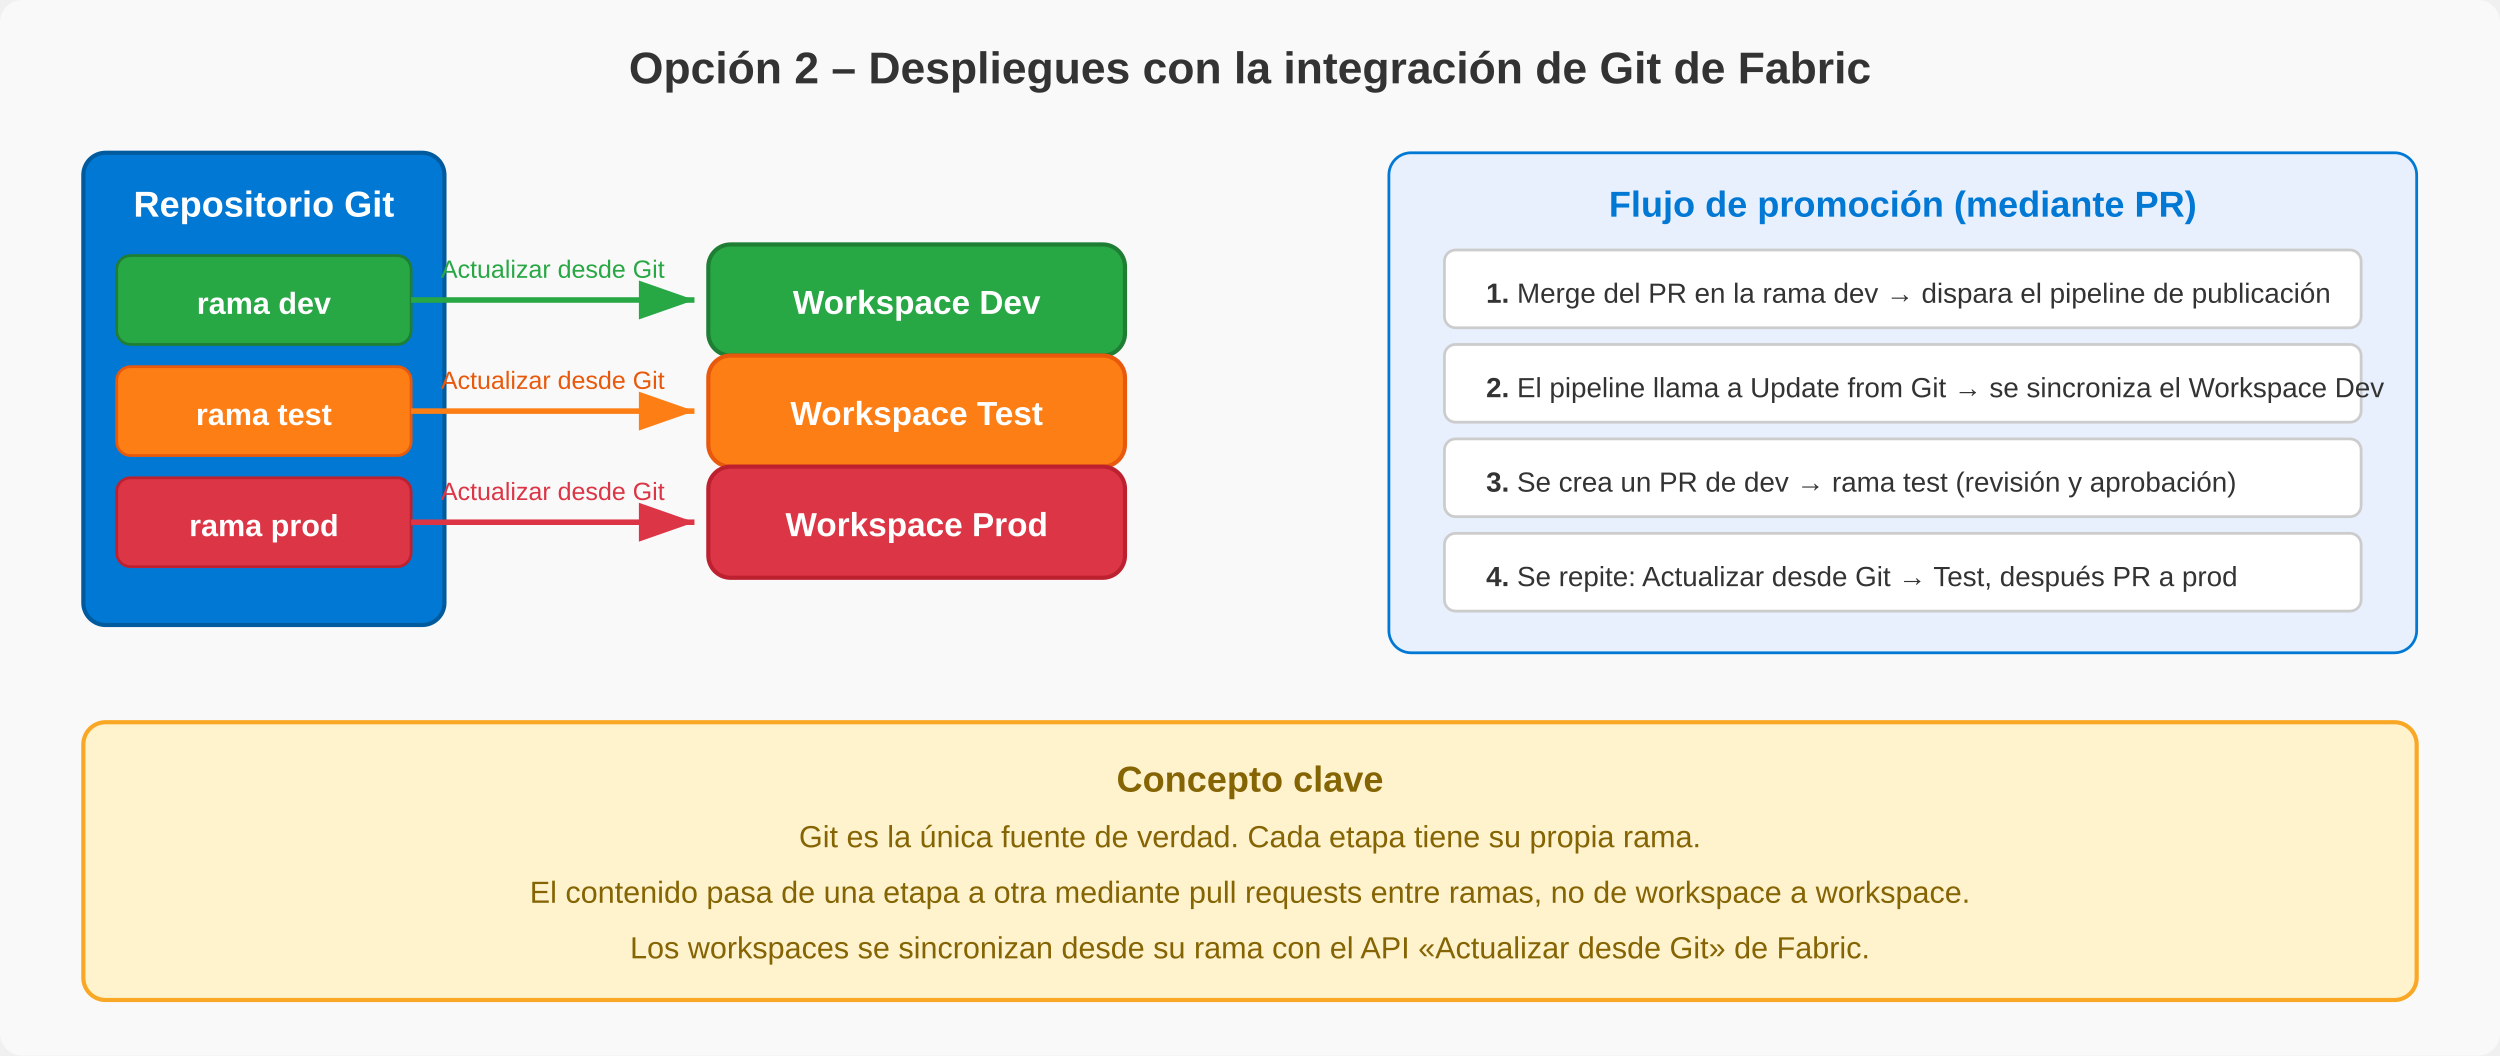
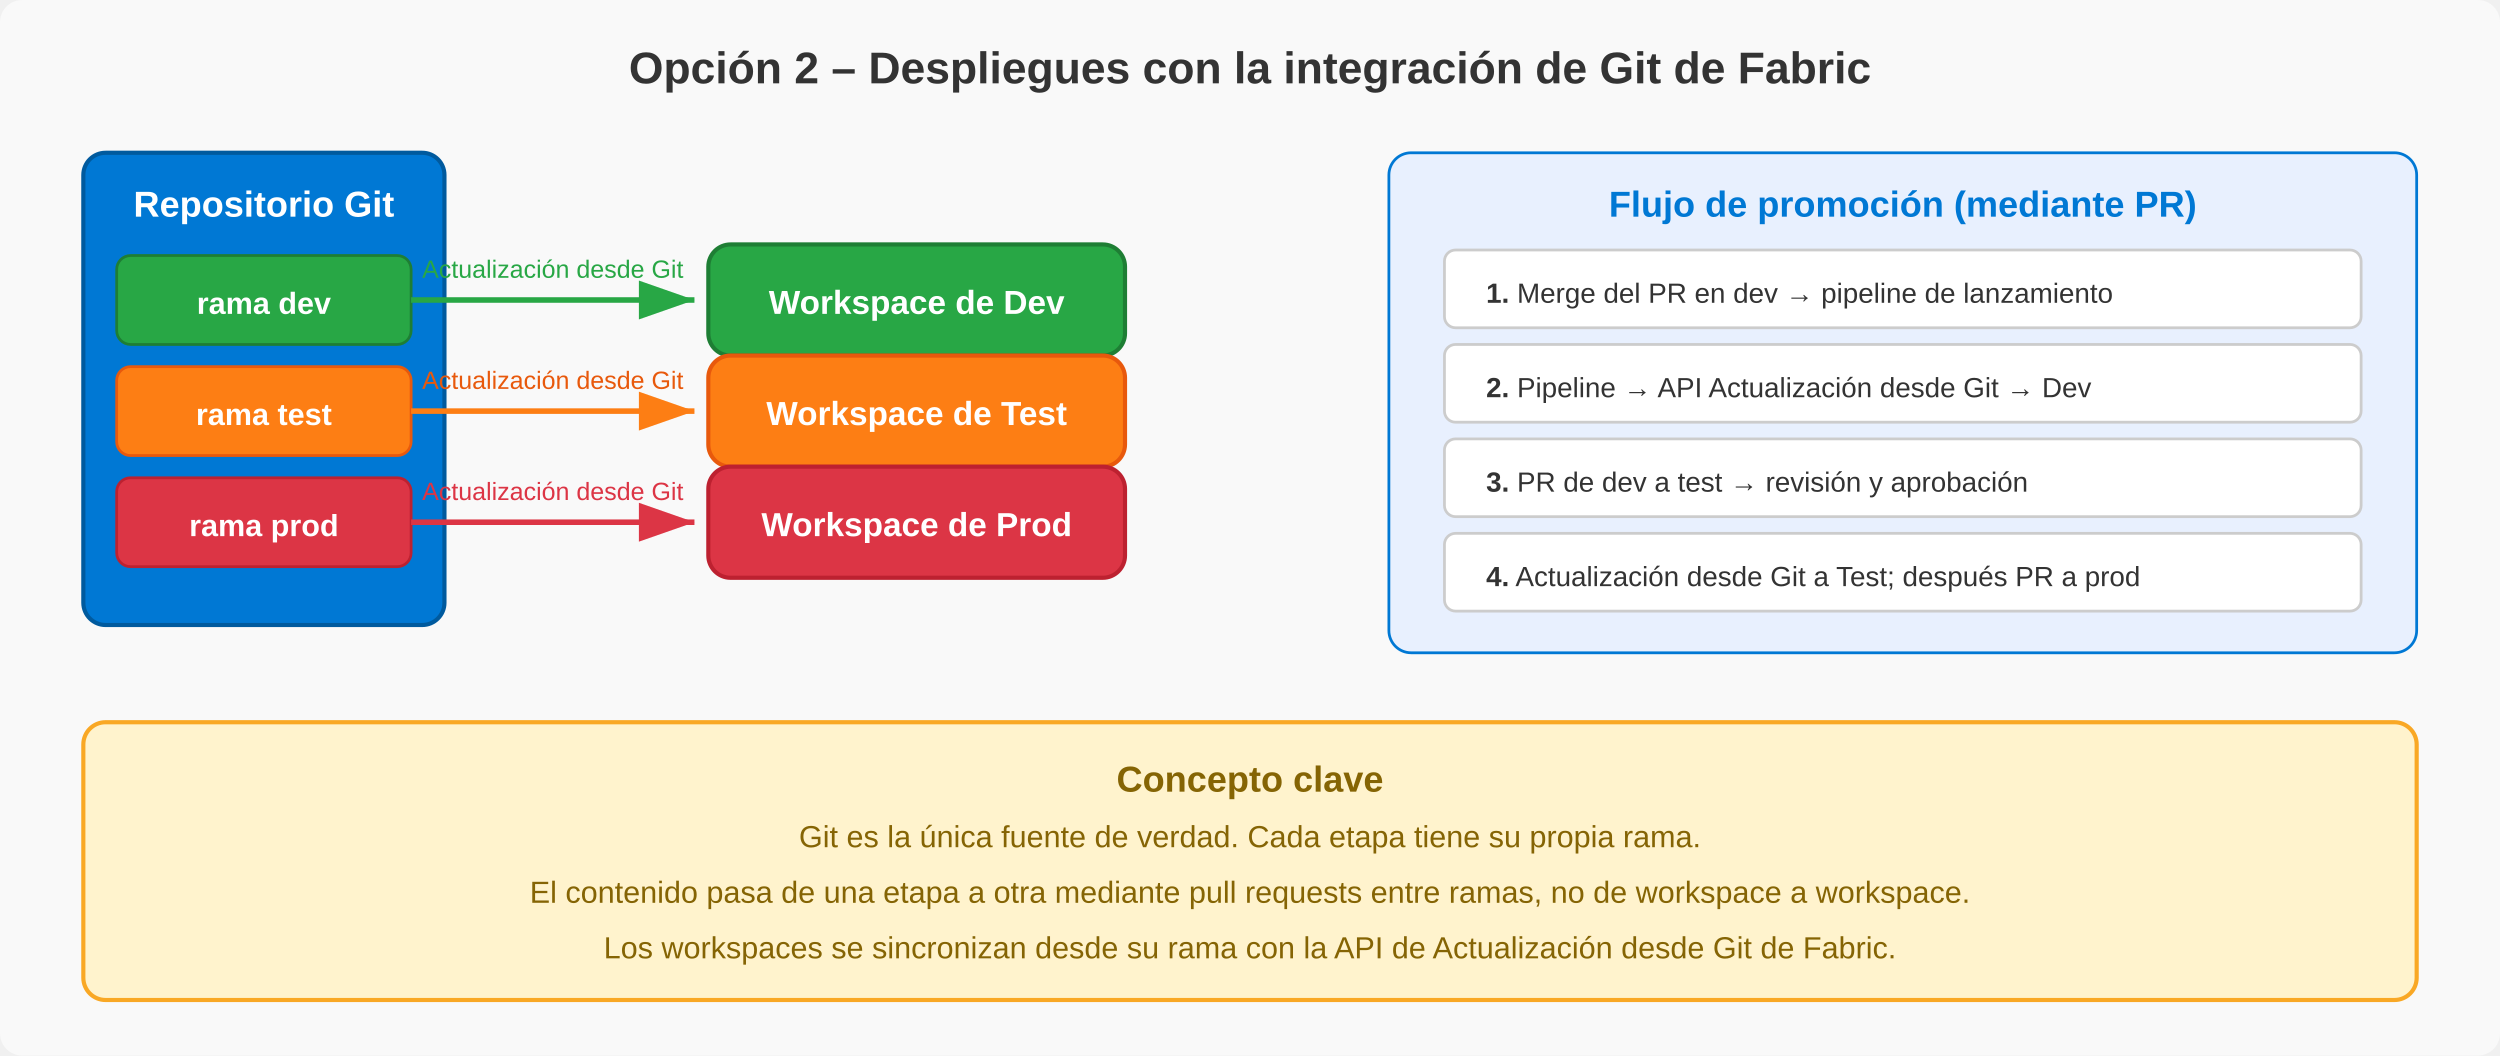
<svg xmlns="http://www.w3.org/2000/svg" viewBox="0 0 900 380" font-family="Segoe UI, Arial, sans-serif">
  <rect width="900" height="380" fill="#f9f9f9" rx="8" />
  <text x="450" y="30" text-anchor="middle" font-size="16" font-weight="bold" fill="#333">Opción 2 – Despliegues con la integración de Git de Fabric</text>
  <rect x="30" y="55" width="130" height="170" rx="8" fill="#0078d4" stroke="#005a9e" stroke-width="1.5" />
  <text x="95" y="78" text-anchor="middle" font-size="13" fill="#fff" font-weight="bold">Repositorio Git</text>
  <rect x="42" y="92" width="106" height="32" rx="5" fill="#28a745" stroke="#1e7e34" stroke-width="1" />
  <text x="95" y="113" text-anchor="middle" font-size="11" fill="#fff" font-weight="bold">rama dev</text>
  <rect x="42" y="132" width="106" height="32" rx="5" fill="#fd7e14" stroke="#e8590c" stroke-width="1" />
  <text x="95" y="153" text-anchor="middle" font-size="11" fill="#fff" font-weight="bold">rama test</text>
  <rect x="42" y="172" width="106" height="32" rx="5" fill="#dc3545" stroke="#bd2130" stroke-width="1" />
  <text x="95" y="193" text-anchor="middle" font-size="11" fill="#fff" font-weight="bold">rama prod</text>
  <line x1="148" y1="108" x2="250" y2="108" stroke="#28a745" stroke-width="2" marker-end="url(#arrowGreen)" />
-   <text x="199" y="100" text-anchor="middle" font-size="9" fill="#28a745">Actualizar desde Git</text>
+   <text x="199" y="100" text-anchor="middle" font-size="9" fill="#28a745">Actualización desde Git</text>
  <line x1="148" y1="148" x2="250" y2="148" stroke="#fd7e14" stroke-width="2" marker-end="url(#arrowOrange)" />
-   <text x="199" y="140" text-anchor="middle" font-size="9" fill="#e8590c">Actualizar desde Git</text>
+   <text x="199" y="140" text-anchor="middle" font-size="9" fill="#e8590c">Actualización desde Git</text>
  <line x1="148" y1="188" x2="250" y2="188" stroke="#dc3545" stroke-width="2" marker-end="url(#arrowRed)" />
-   <text x="199" y="180" text-anchor="middle" font-size="9" fill="#dc3545">Actualizar desde Git</text>
+   <text x="199" y="180" text-anchor="middle" font-size="9" fill="#dc3545">Actualización desde Git</text>
  <rect x="255" y="88" width="150" height="40" rx="8" fill="#28a745" stroke="#1e7e34" stroke-width="1.5" />
-   <text x="330" y="113" text-anchor="middle" font-size="12" fill="#fff" font-weight="bold">Workspace Dev</text>
+   <text x="330" y="113" text-anchor="middle" font-size="12" fill="#fff" font-weight="bold">Workspace de Dev</text>
  <rect x="255" y="128" width="150" height="40" rx="8" fill="#fd7e14" stroke="#e8590c" stroke-width="1.5" />
-   <text x="330" y="153" text-anchor="middle" font-size="12" fill="#fff" font-weight="bold">Workspace Test</text>
+   <text x="330" y="153" text-anchor="middle" font-size="12" fill="#fff" font-weight="bold">Workspace de Test</text>
  <rect x="255" y="168" width="150" height="40" rx="8" fill="#dc3545" stroke="#bd2130" stroke-width="1.5" />
-   <text x="330" y="193" text-anchor="middle" font-size="12" fill="#fff" font-weight="bold">Workspace Prod</text>
+   <text x="330" y="193" text-anchor="middle" font-size="12" fill="#fff" font-weight="bold">Workspace de Prod</text>
  <rect x="500" y="55" width="370" height="180" rx="8" fill="#e8f0fe" stroke="#0078d4" stroke-width="1" />
  <text x="685" y="78" text-anchor="middle" font-size="13" font-weight="bold" fill="#0078d4">Flujo de promoción (mediante PR)</text>
  <rect x="520" y="90" width="330" height="28" rx="4" fill="#fff" stroke="#ccc" stroke-width="1" />
  <text x="535" y="109" font-size="10" fill="#333">
-     <tspan font-weight="bold">1.</tspan> Merge del PR en la rama dev → dispara el pipeline de publicación</text>
+     <tspan font-weight="bold">1.</tspan> Merge del PR en dev → pipeline de lanzamiento</text>
  <rect x="520" y="124" width="330" height="28" rx="4" fill="#fff" stroke="#ccc" stroke-width="1" />
  <text x="535" y="143" font-size="10" fill="#333">
-     <tspan font-weight="bold">2.</tspan> El pipeline llama a Update from Git → se sincroniza el Workspace Dev</text>
+     <tspan font-weight="bold">2.</tspan> Pipeline → API Actualización desde Git → Dev</text>
  <rect x="520" y="158" width="330" height="28" rx="4" fill="#fff" stroke="#ccc" stroke-width="1" />
  <text x="535" y="177" font-size="10" fill="#333">
-     <tspan font-weight="bold">3.</tspan> Se crea un PR de dev → rama test (revisión y aprobación)</text>
+     <tspan font-weight="bold">3.</tspan> PR de dev a test → revisión y aprobación</text>
  <rect x="520" y="192" width="330" height="28" rx="4" fill="#fff" stroke="#ccc" stroke-width="1" />
  <text x="535" y="211" font-size="10" fill="#333">
-     <tspan font-weight="bold">4.</tspan> Se repite: Actualizar desde Git → Test, después PR a prod</text>
+     <tspan font-weight="bold">4.</tspan> Actualización desde Git a Test; después PR a prod</text>
  <rect x="30" y="260" width="840" height="100" rx="8" fill="#fff3cd" stroke="#f9a825" stroke-width="1.5" />
  <text x="450" y="285" text-anchor="middle" font-size="13" font-weight="bold" fill="#856404">Concepto clave</text>
  <text x="450" y="305" text-anchor="middle" font-size="11" fill="#856404">Git es la única fuente de verdad. Cada etapa tiene su propia rama.</text>
  <text x="450" y="325" text-anchor="middle" font-size="11" fill="#856404">El contenido pasa de una etapa a otra mediante pull requests entre ramas, no de workspace a workspace.</text>
-   <text x="450" y="345" text-anchor="middle" font-size="11" fill="#856404">Los workspaces se sincronizan desde su rama con el API «Actualizar desde Git» de Fabric.</text>
+   <text x="450" y="345" text-anchor="middle" font-size="11" fill="#856404">Los workspaces se sincronizan desde su rama con la API de Actualización desde Git de Fabric.</text>
  <defs>
    <marker id="arrowGreen" markerWidth="10" markerHeight="7" refX="10" refY="3.5" orient="auto">
      <polygon points="0 0, 10 3.5, 0 7" fill="#28a745" />
    </marker>
    <marker id="arrowOrange" markerWidth="10" markerHeight="7" refX="10" refY="3.5" orient="auto">
      <polygon points="0 0, 10 3.5, 0 7" fill="#fd7e14" />
    </marker>
    <marker id="arrowRed" markerWidth="10" markerHeight="7" refX="10" refY="3.5" orient="auto">
      <polygon points="0 0, 10 3.5, 0 7" fill="#dc3545" />
    </marker>
  </defs>
</svg>
